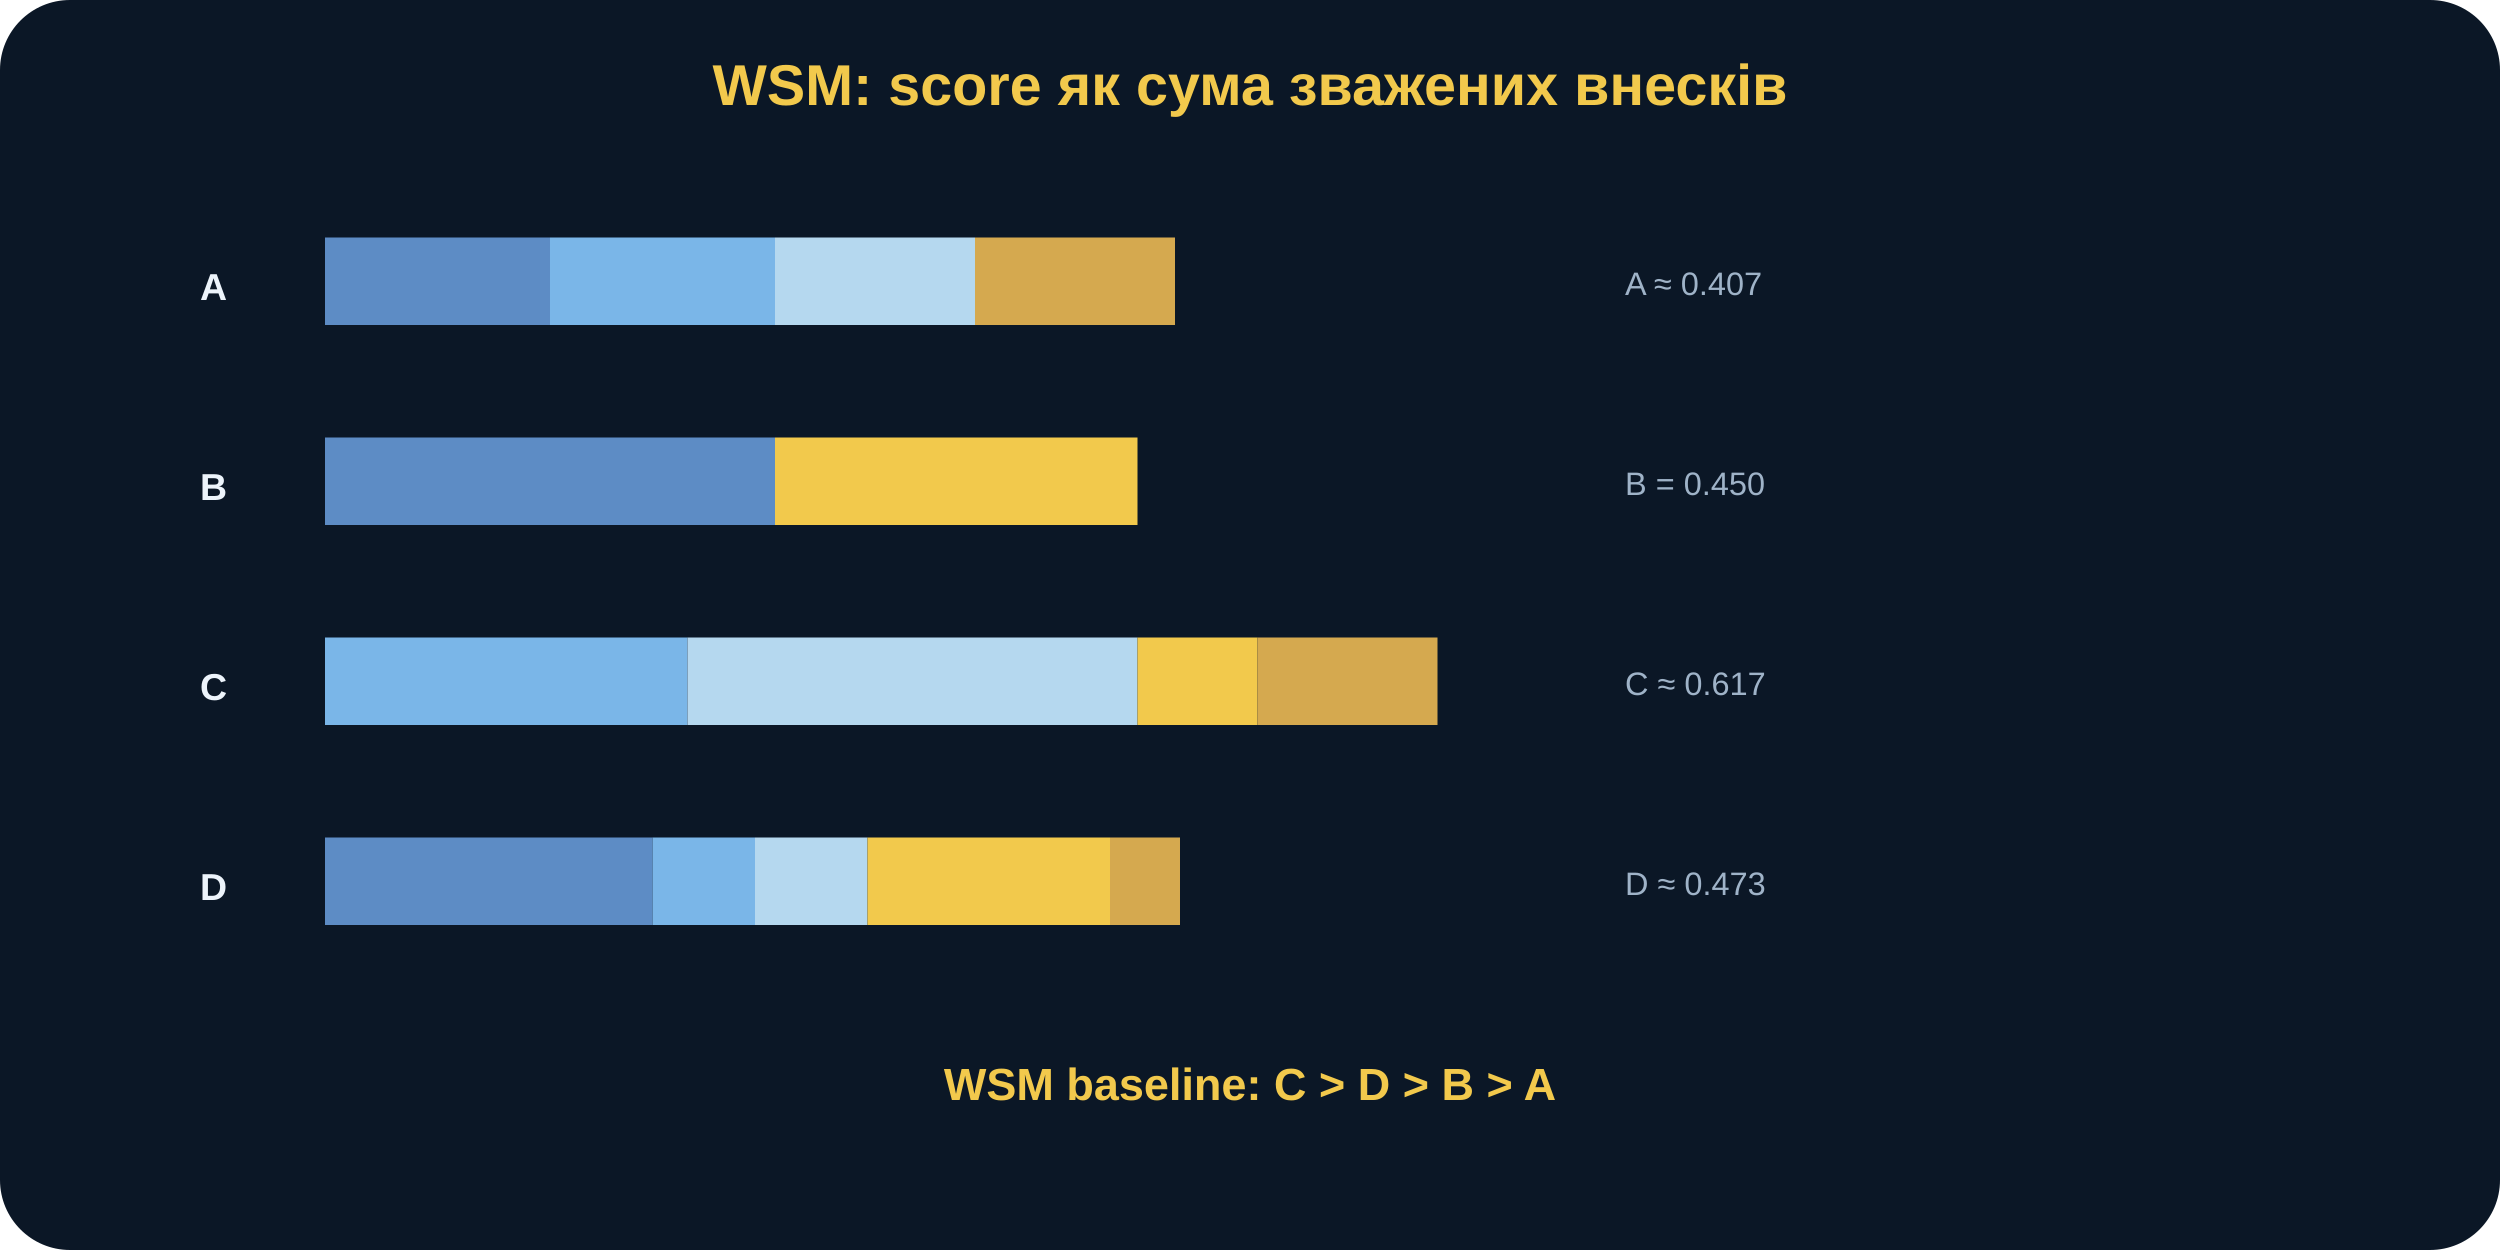
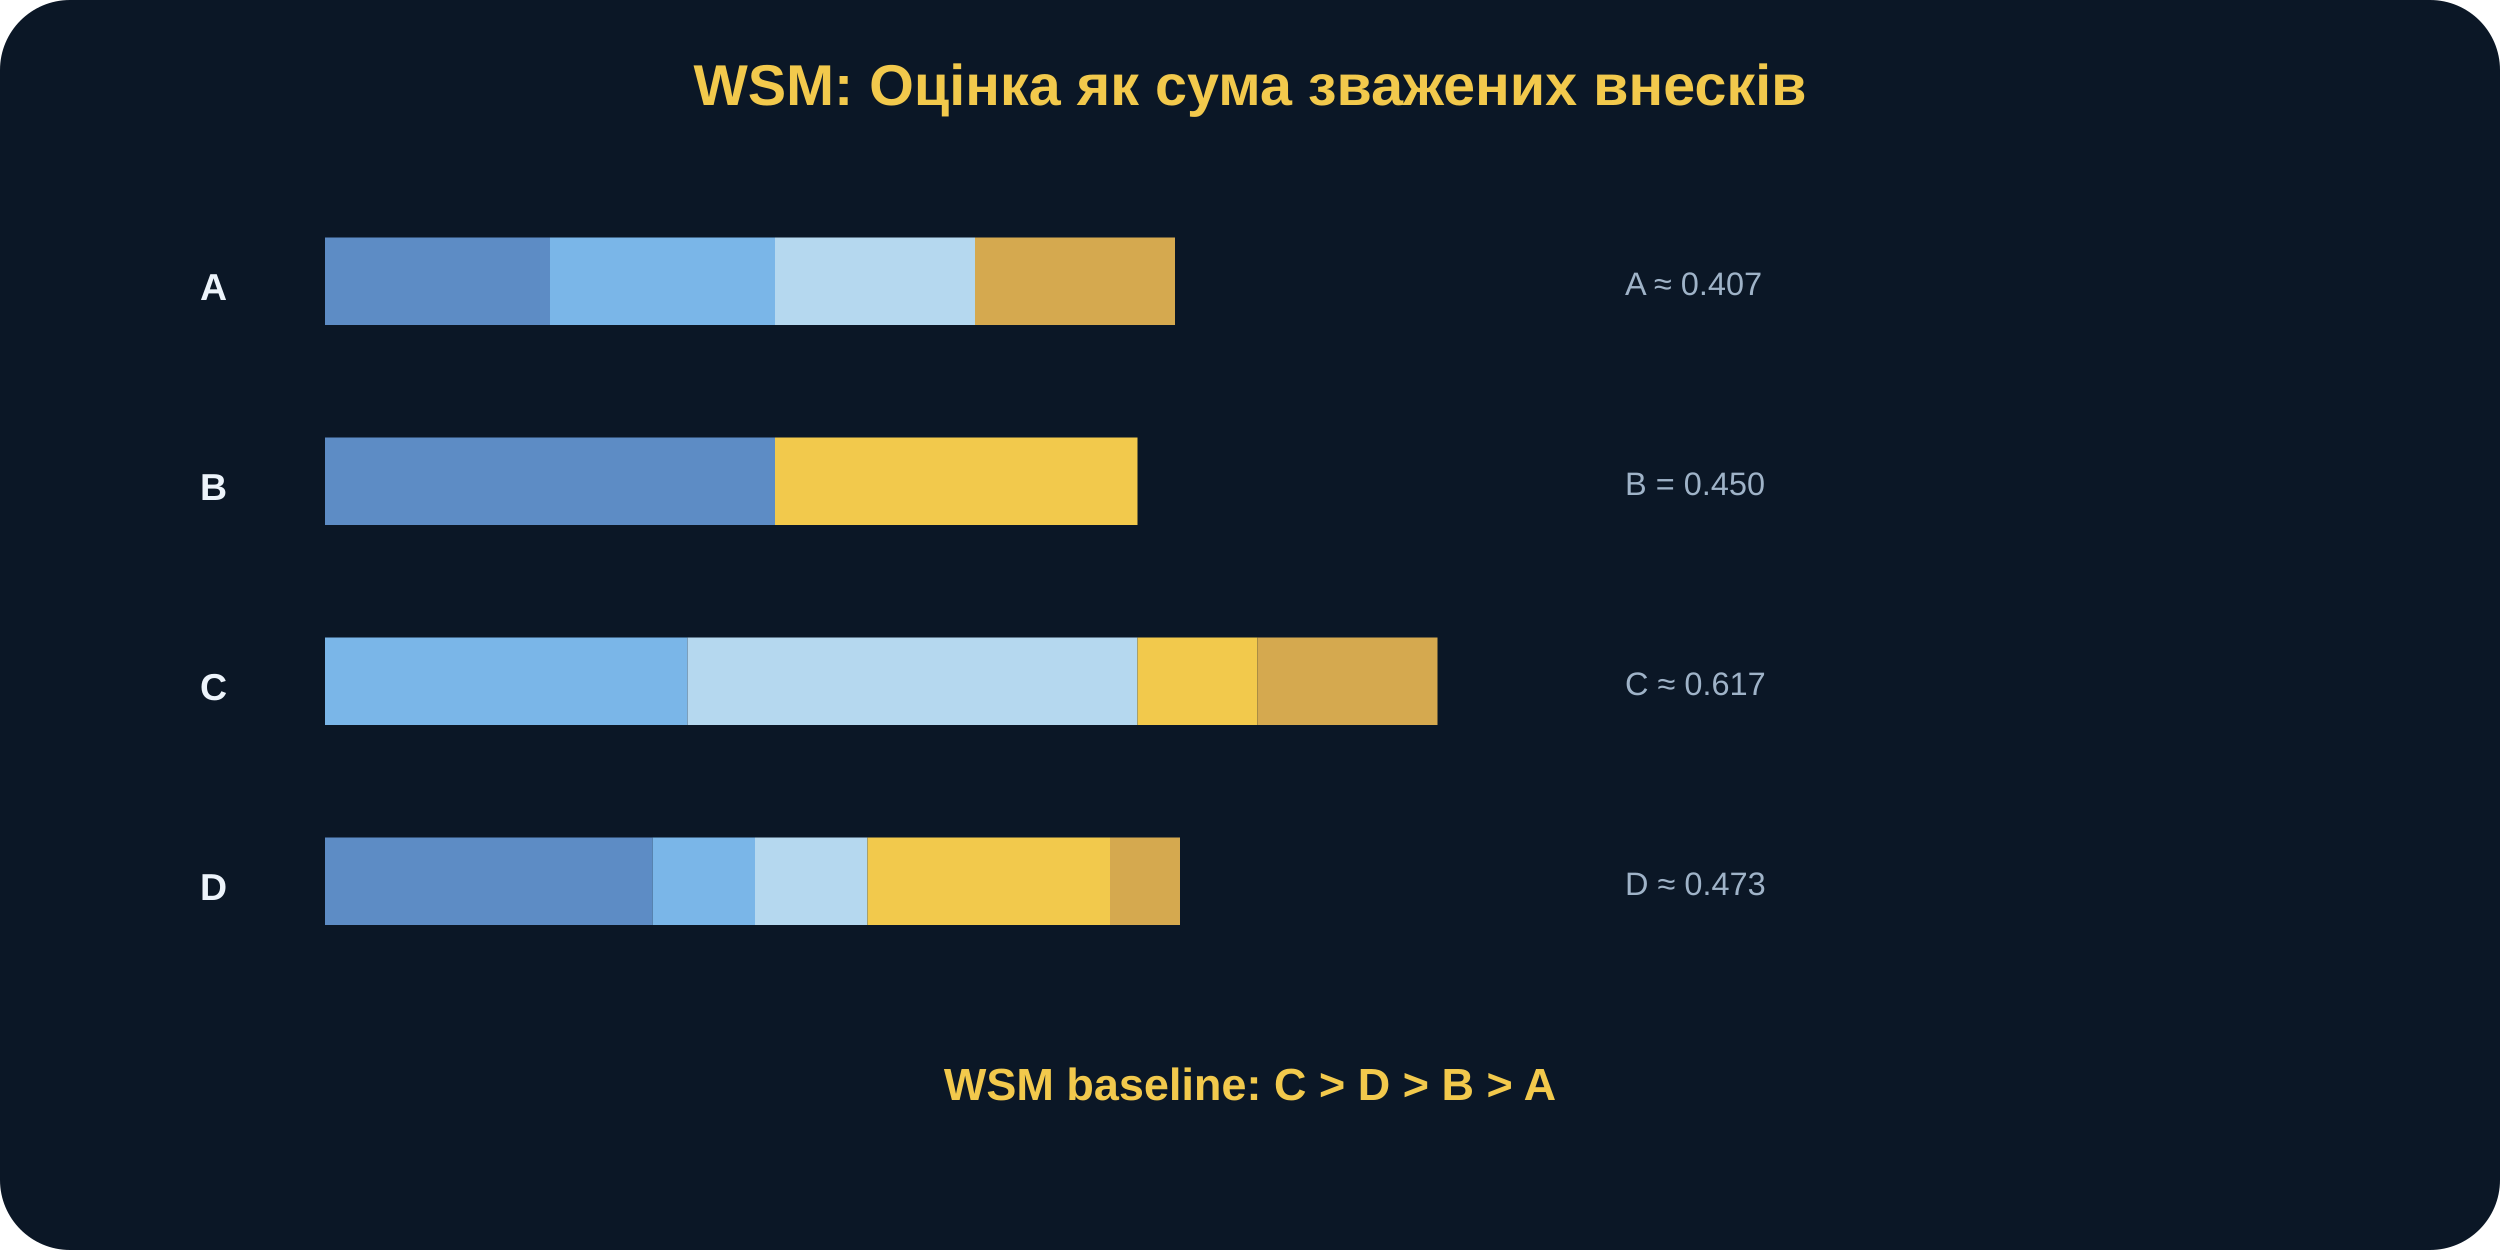
<svg xmlns="http://www.w3.org/2000/svg" viewBox="0 0 1000 500">
  <rect width="1000" height="500" rx="28" fill="#0b1726" />
  <g font-family="Arial,sans-serif">
-     <text x="500" y="42" text-anchor="middle" fill="#f2c94c" font-size="23" font-weight="700">WSM: score як сума зважених внесків</text>
+     <text x="500" y="42" text-anchor="middle" fill="#f2c94c" font-size="23" font-weight="700">WSM: Оцінка як сума зважених внесків</text>
    <g fill="#edf4fb" font-size="15" font-weight="700">
      <text x="80" y="120">A</text>
      <text x="80" y="200">B</text>
      <text x="80" y="280">C</text>
      <text x="80" y="360">D</text>
    </g>
    <g>
      <rect x="130" y="95" width="90" height="35" fill="#5d8cc5" />
      <rect x="220" y="95" width="90" height="35" fill="#7ab6e8" />
      <rect x="310" y="95" width="80" height="35" fill="#b5d8ef" />
      <rect x="390" y="95" width="0" height="35" fill="#f2c94c" />
      <rect x="390" y="95" width="80" height="35" fill="#d5a94f" />
      <rect x="130" y="175" width="180" height="35" fill="#5d8cc5" />
      <rect x="310" y="175" width="0" height="35" fill="#7ab6e8" />
      <rect x="310" y="175" width="0" height="35" fill="#b5d8ef" />
      <rect x="310" y="175" width="145" height="35" fill="#f2c94c" />
      <rect x="455" y="175" width="0" height="35" fill="#d5a94f" />
      <rect x="130" y="255" width="0" height="35" fill="#5d8cc5" />
      <rect x="130" y="255" width="145" height="35" fill="#7ab6e8" />
      <rect x="275" y="255" width="180" height="35" fill="#b5d8ef" />
      <rect x="455" y="255" width="48" height="35" fill="#f2c94c" />
      <rect x="503" y="255" width="72" height="35" fill="#d5a94f" />
      <rect x="130" y="335" width="131" height="35" fill="#5d8cc5" />
      <rect x="261" y="335" width="41" height="35" fill="#7ab6e8" />
      <rect x="302" y="335" width="45" height="35" fill="#b5d8ef" />
      <rect x="347" y="335" width="97" height="35" fill="#f2c94c" />
      <rect x="444" y="335" width="28" height="35" fill="#d5a94f" />
    </g>
    <g fill="#9fb3c8" font-size="13">
      <text x="650" y="118">A ≈ 0.407</text>
      <text x="650" y="198">B = 0.450</text>
      <text x="650" y="278">C ≈ 0.617</text>
      <text x="650" y="358">D ≈ 0.473</text>
    </g>
    <text x="500" y="440" text-anchor="middle" fill="#f2c94c" font-size="18" font-weight="700">WSM baseline: C &gt; D &gt; B &gt; A</text>
  </g>
</svg>
